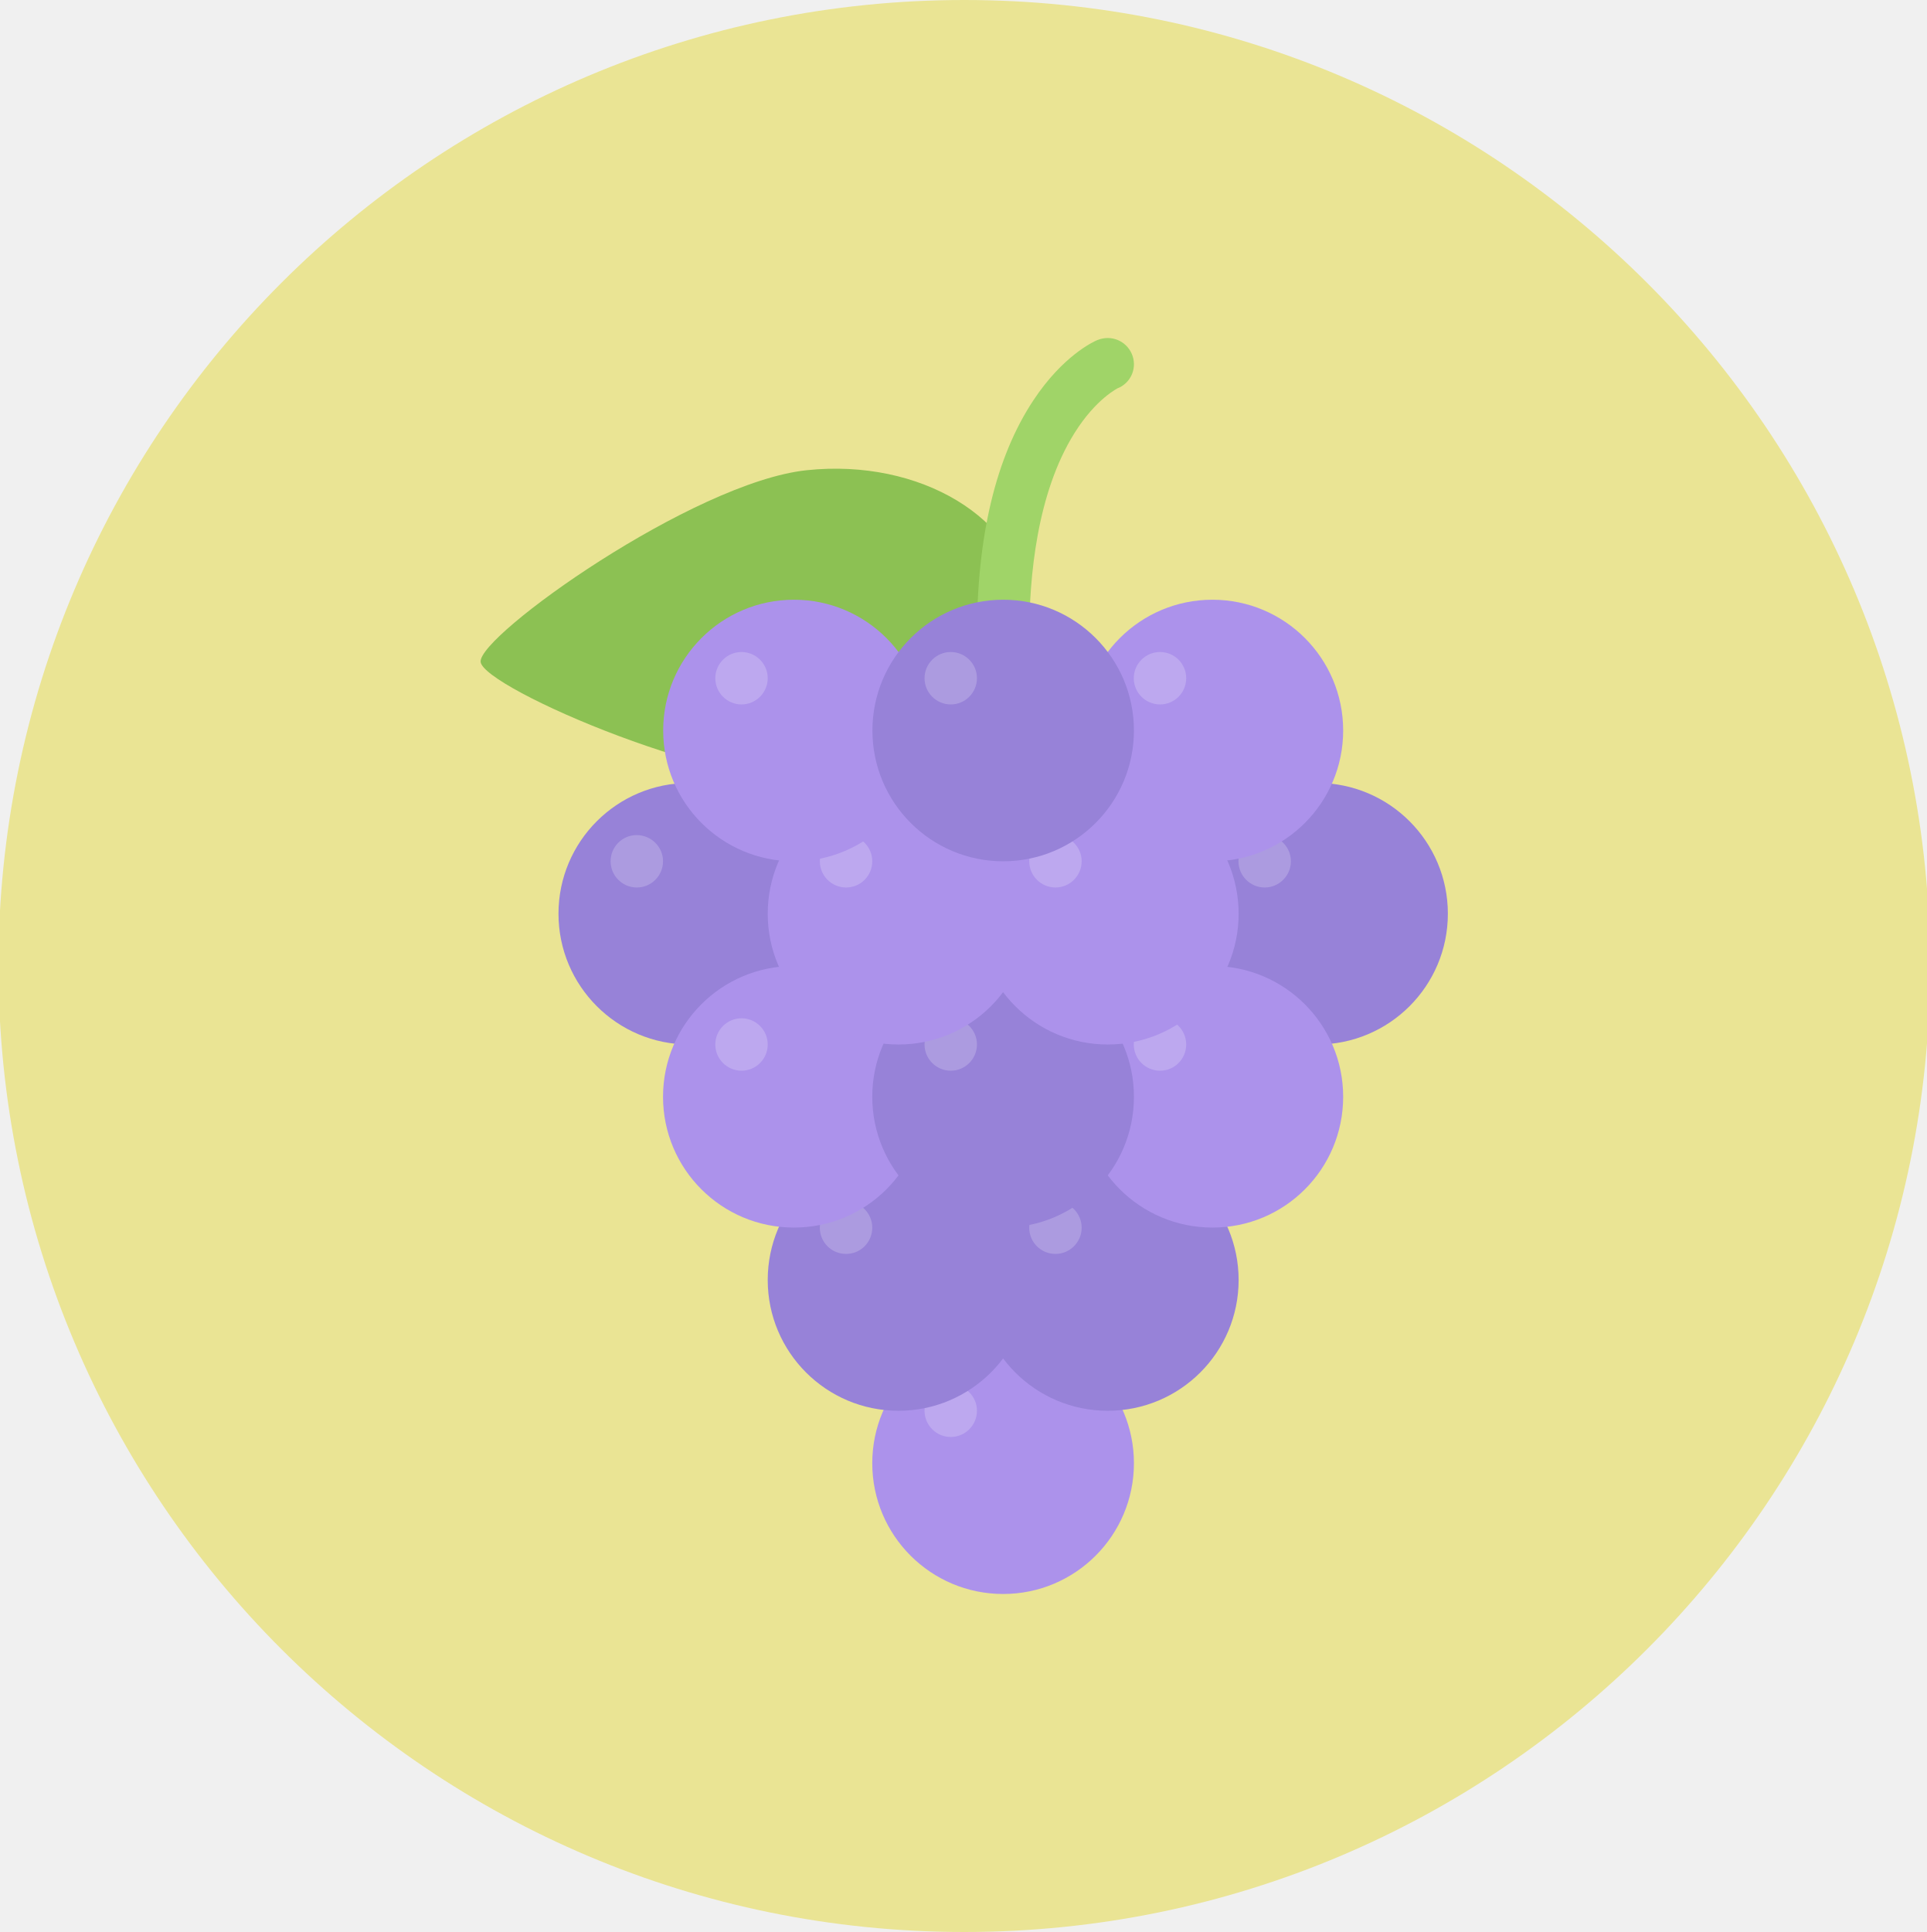
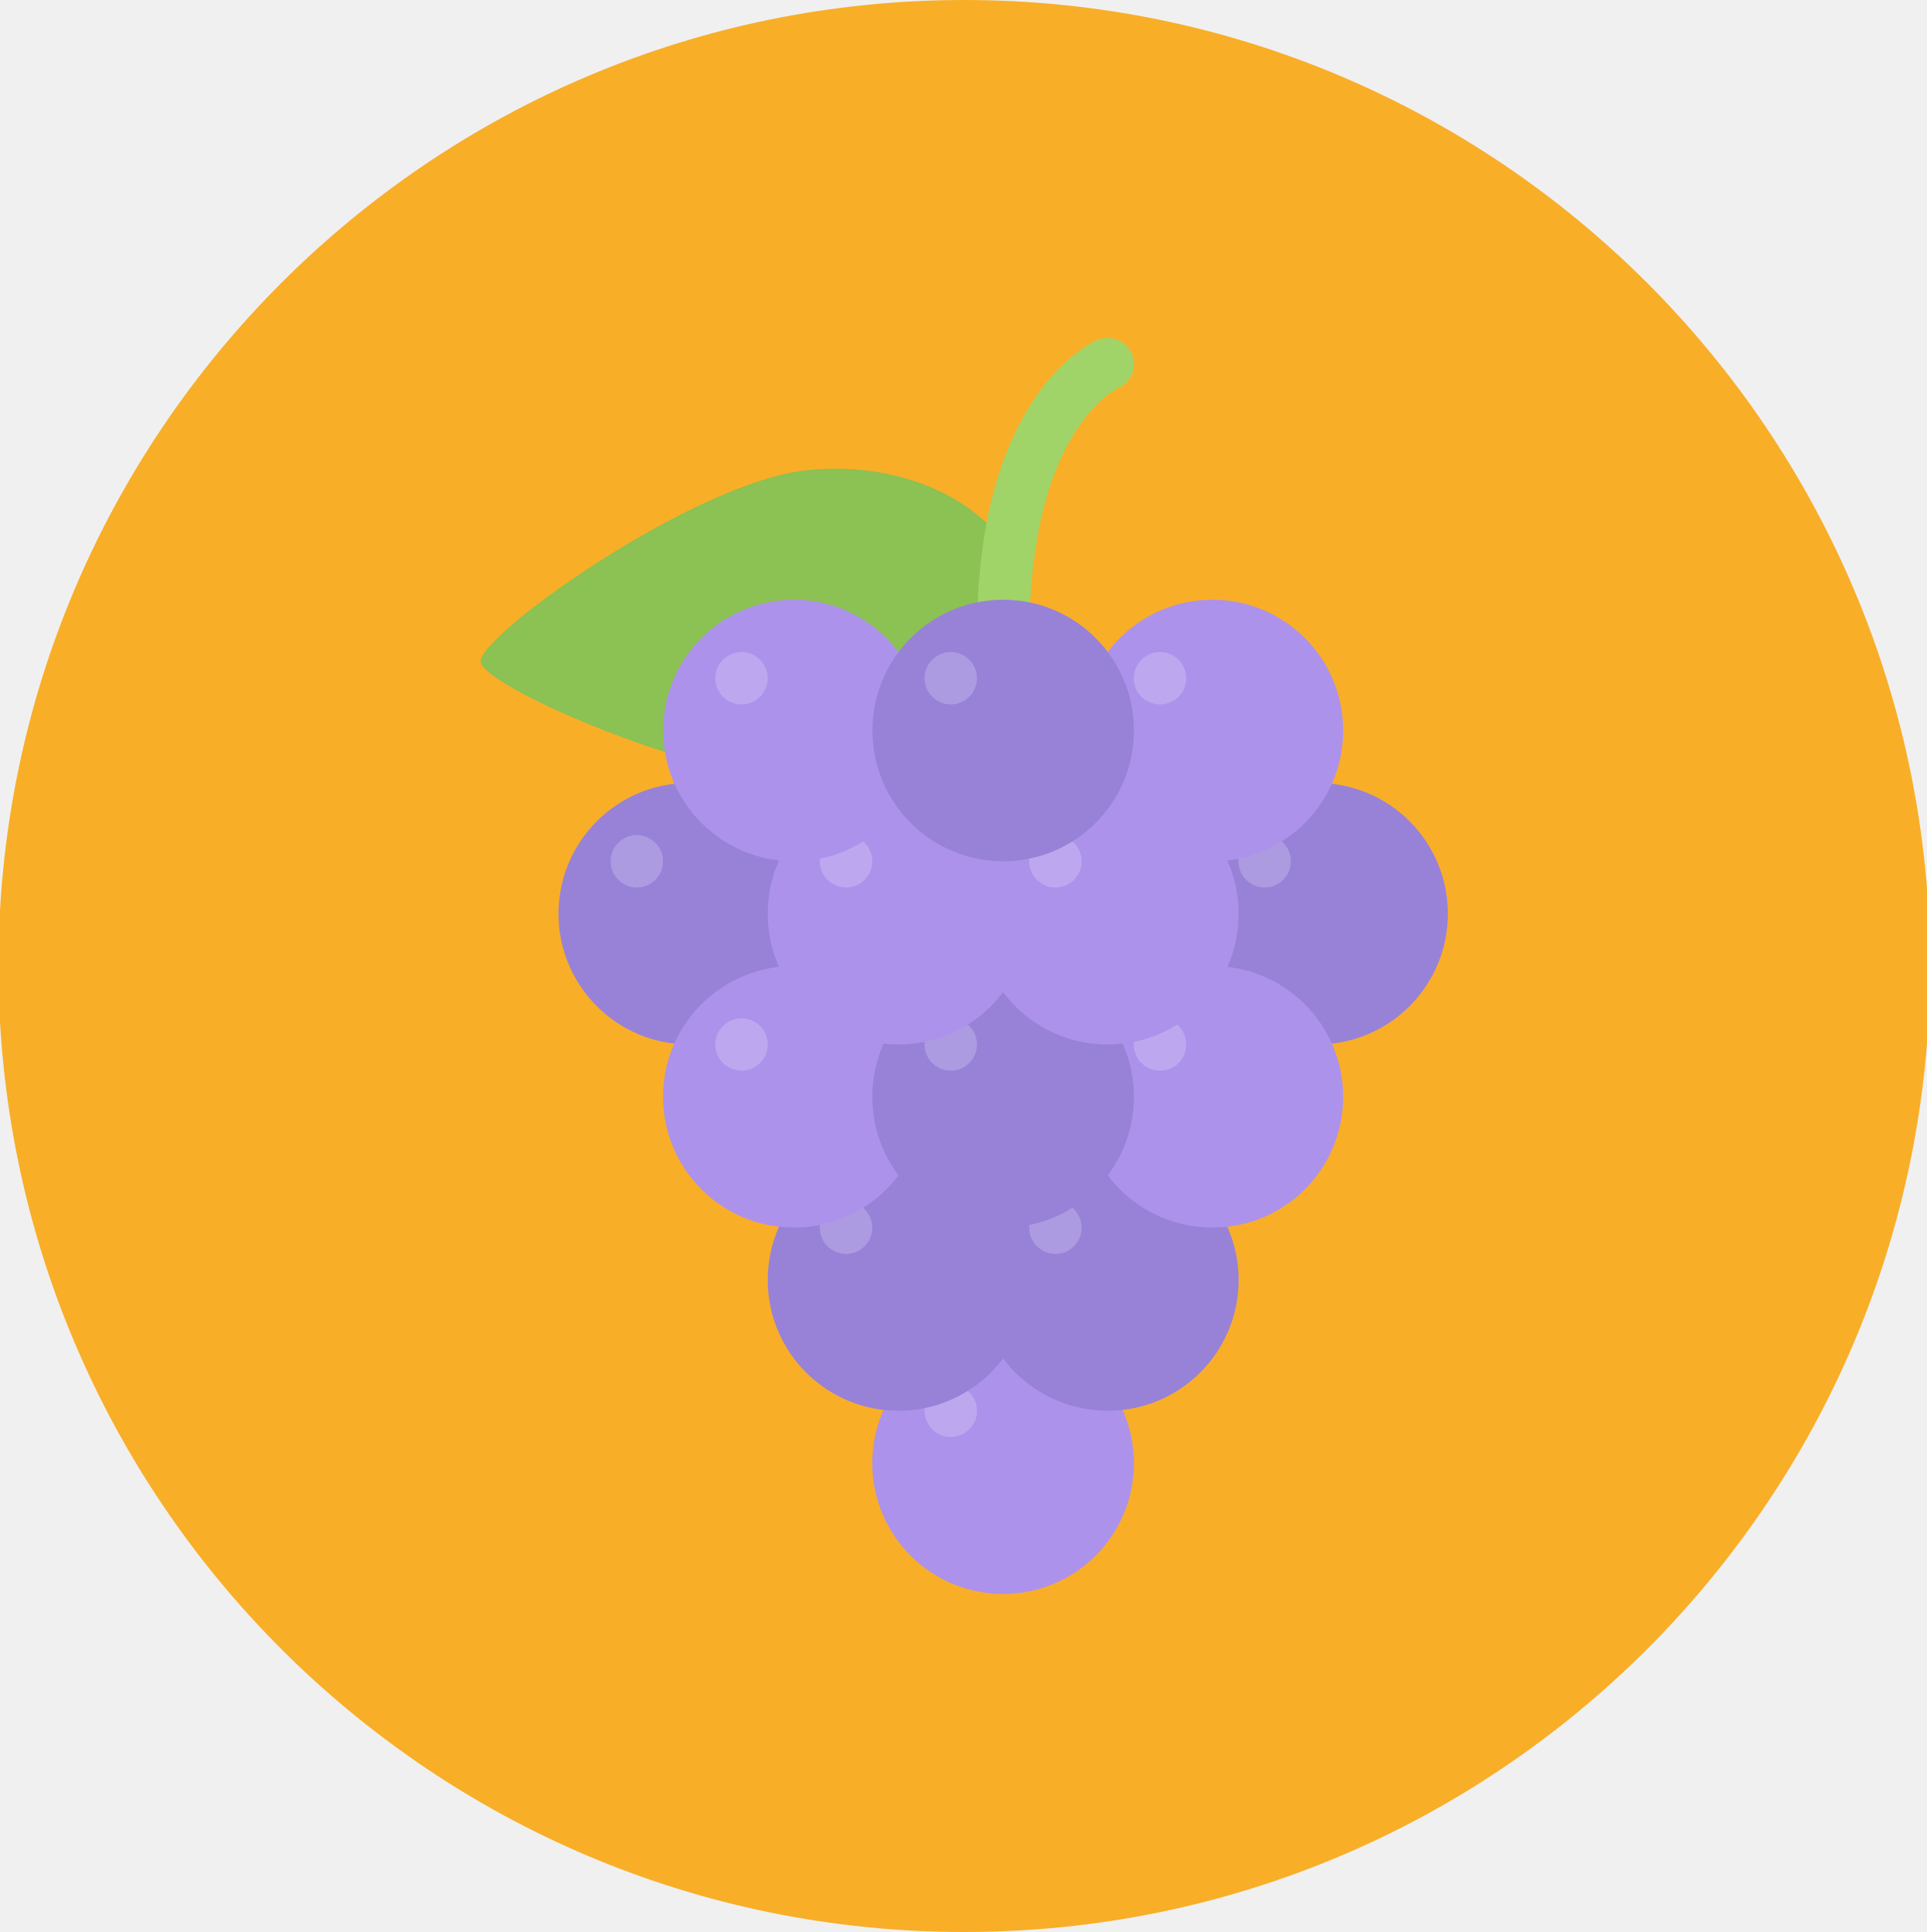
<svg xmlns="http://www.w3.org/2000/svg" version="1.1" id="Layer_1" x="0px" y="0px" viewBox="0 0 1227.5 1230.6" style="enable-background:new 0 0 1227.5 1230.6;" xml:space="preserve">
  <style type="text/css">
- 	.st0{fill:#EAE494;}
+ 	.st0{fill:#F9AE28;}
	.st1{fill:#8CC153;}
	.st2{fill:#A0D468;}
	.st3{fill:#AC92EB;}
	.st4{opacity:0.2;fill:#FFFFFF;enable-background:new    ;}
	.st5{fill:#9782D8;}
</style>
  <circle class="st0" cx="614.3" cy="615.3" r="615.3" />
  <g>
    <path class="st1" d="M514,299.5c-72.3,7.6-209.6,105.5-207.8,122.1c1.7,16.5,156.3,83.8,228.7,76.2   c72.3-7.6,126.3-58.1,120.5-112.9S586.3,291.9,514,299.5z" />
    <path class="st2" d="M722.4,232c0-9.2-7.5-16.7-16.7-16.7c-2.3,0-4.6,0.5-6.6,1.3c-2.7,1.1-22.1,10.2-40.7,38.3   c-24,36.2-36.1,86.8-36,150.4h33.3c0-38,4.9-91.2,28.8-129.4c13.8-22.1,27.8-28.7,27.9-28.8l-0.1,0.1   C718.3,244.7,722.4,238.8,722.4,232z" />
    <path class="st3" d="M722.4,932c0-46-37.3-83.3-83.3-83.3S555.7,886,555.7,932c0,46,37.3,83.3,83.4,83.3   C685.1,1015.3,722.4,978,722.4,932z" />
    <path class="st4" d="M622.4,898.6c0,9.2-7.5,16.7-16.7,16.7s-16.7-7.5-16.7-16.7s7.4-16.7,16.7-16.7   C614.9,882,622.4,889.4,622.4,898.6z" />
    <path class="st5" d="M789.1,815.3c0-46-37.3-83.4-83.4-83.4c-46,0-83.3,37.3-83.3,83.4c0,46,37.3,83.3,83.3,83.3   C751.8,898.6,789.1,861.3,789.1,815.3z" />
    <path class="st4" d="M689.1,782c0,9.2-7.5,16.7-16.7,16.7s-16.7-7.4-16.7-16.7c0-9.2,7.5-16.7,16.7-16.7S689.1,772.8,689.1,782z" />
    <path class="st5" d="M655.7,815.3c0-46-37.3-83.4-83.3-83.4s-83.3,37.3-83.3,83.4c0,46,37.3,83.3,83.3,83.3   C618.4,898.6,655.7,861.3,655.7,815.3z" />
    <path class="st4" d="M555.7,782c0,9.2-7.4,16.7-16.7,16.7c-9.2,0-16.7-7.4-16.7-16.7c0-9.2,7.5-16.7,16.7-16.7   C548.3,765.3,555.7,772.8,555.7,782z" />
    <path class="st5" d="M522.4,582c0-46-37.3-83.3-83.3-83.3S355.8,536,355.8,582s37.3,83.3,83.3,83.3S522.4,628,522.4,582z" />
    <path class="st4" d="M422.4,548.6c0,9.2-7.5,16.7-16.7,16.7s-16.7-7.5-16.7-16.7s7.4-16.7,16.7-16.7   C414.9,532,422.4,539.4,422.4,548.6z" />
    <path class="st5" d="M922.4,582c0-46-37.3-83.3-83.3-83.3S755.8,536,755.8,582s37.3,83.3,83.3,83.3S922.4,628,922.4,582z" />
    <path class="st4" d="M822.4,548.6c0,9.2-7.5,16.7-16.7,16.7s-16.7-7.5-16.7-16.7s7.4-16.7,16.7-16.7   C814.9,532,822.4,539.4,822.4,548.6z" />
    <path class="st3" d="M855.7,698.6c0-46-37.3-83.3-83.3-83.3S689,652.6,689,698.6s37.3,83.3,83.4,83.3   C818.4,782,855.7,744.7,855.7,698.6z" />
    <path class="st4" d="M755.7,665.3c0,9.2-7.4,16.7-16.7,16.7c-9.2,0-16.7-7.5-16.7-16.7s7.5-16.7,16.7-16.7   C748.3,648.6,755.7,656.1,755.7,665.3z" />
    <path class="st3" d="M589.1,698.6c0-46-37.3-83.3-83.4-83.3c-46,0-83.3,37.3-83.3,83.3s37.3,83.3,83.3,83.3   C551.8,782,589.1,744.7,589.1,698.6z" />
    <path class="st4" d="M489.1,665.3c0,9.2-7.5,16.7-16.7,16.7s-16.7-7.5-16.7-16.7s7.5-16.7,16.7-16.7   C481.6,648.6,489.1,656.1,489.1,665.3z" />
    <path class="st5" d="M722.4,698.6c0-46-37.3-83.3-83.3-83.3s-83.4,37.3-83.4,83.3s37.3,83.3,83.4,83.3   C685.1,782,722.4,744.7,722.4,698.6z" />
    <path class="st4" d="M622.4,665.3c0,9.2-7.5,16.7-16.7,16.7s-16.7-7.5-16.7-16.7s7.4-16.7,16.7-16.7   C614.9,648.6,622.4,656.1,622.4,665.3z" />
    <path class="st3" d="M655.7,582c0-46-37.3-83.3-83.3-83.3S489.1,536,489.1,582s37.3,83.3,83.3,83.3S655.7,628,655.7,582z" />
    <path class="st4" d="M555.7,548.6c0,9.2-7.4,16.7-16.7,16.7c-9.2,0-16.7-7.5-16.7-16.7s7.5-16.7,16.7-16.7   C548.3,532,555.7,539.4,555.7,548.6z" />
    <path class="st3" d="M789.1,582c0-46-37.3-83.3-83.4-83.3c-46,0-83.3,37.3-83.3,83.3s37.3,83.3,83.3,83.3   C751.8,665.3,789.1,628,789.1,582z" />
    <path class="st4" d="M689.1,548.6c0,9.2-7.5,16.7-16.7,16.7s-16.7-7.5-16.7-16.7s7.5-16.7,16.7-16.7   C681.6,532,689.1,539.4,689.1,548.6z" />
    <path class="st3" d="M589.1,465.3c0-46-37.3-83.3-83.3-83.3s-83.3,37.3-83.3,83.3s37.3,83.3,83.3,83.3S589.1,511.3,589.1,465.3z" />
    <path class="st4" d="M489.1,432c0,9.2-7.5,16.7-16.7,16.7s-16.7-7.5-16.7-16.7s7.5-16.7,16.7-16.7   C481.6,415.3,489.1,422.8,489.1,432z" />
    <path class="st3" d="M855.7,465.3c0-46-37.3-83.3-83.3-83.3S689,419.3,689,465.3s37.3,83.3,83.4,83.3   C818.4,548.6,855.7,511.3,855.7,465.3z" />
    <path class="st4" d="M755.7,432c0,9.2-7.4,16.7-16.7,16.7c-9.2,0-16.7-7.5-16.7-16.7s7.5-16.7,16.7-16.7   C748.3,415.3,755.7,422.8,755.7,432z" />
    <path class="st5" d="M722.4,465.3c0-46-37.3-83.3-83.3-83.3s-83.3,37.3-83.3,83.3s37.3,83.3,83.3,83.3   C685.1,548.6,722.4,511.3,722.4,465.3z" />
    <path class="st4" d="M622.4,432c0,9.2-7.5,16.7-16.7,16.7S589,441.2,589,432s7.5-16.7,16.7-16.7C614.9,415.3,622.4,422.8,622.4,432   z" />
  </g>
  <path d="M-301.8-415.8c-5.5,0-10,4.5-10,10s4.5,10,10,10s10-4.5,10-10S-296.3-415.8-301.8-415.8 M-306.7-399.5  c0.4-0.9,3-1.8,4.9-1.8s4.5,0.9,4.9,1.8c-1.4,1.1-3.1,1.7-4.9,1.7S-305.4-398.4-306.7-399.5 M-295.4-401c-1.4-1.7-4.9-2.3-6.4-2.3  s-4.9,0.6-6.4,2.3c-1-1.3-1.6-3-1.6-4.8c0-4.4,3.6-8,8-8s8,3.6,8,8C-293.8-404-294.4-402.3-295.4-401 M-301.8-411.8  c-1.9,0-3.5,1.6-3.5,3.5s1.6,3.5,3.5,3.5s3.5-1.6,3.5-3.5S-299.9-411.8-301.8-411.8 M-301.8-406.8c-0.8,0-1.5-0.7-1.5-1.5  s0.7-1.5,1.5-1.5c0.8,0,1.5,0.7,1.5,1.5S-301-406.8-301.8-406.8z" />
</svg>
